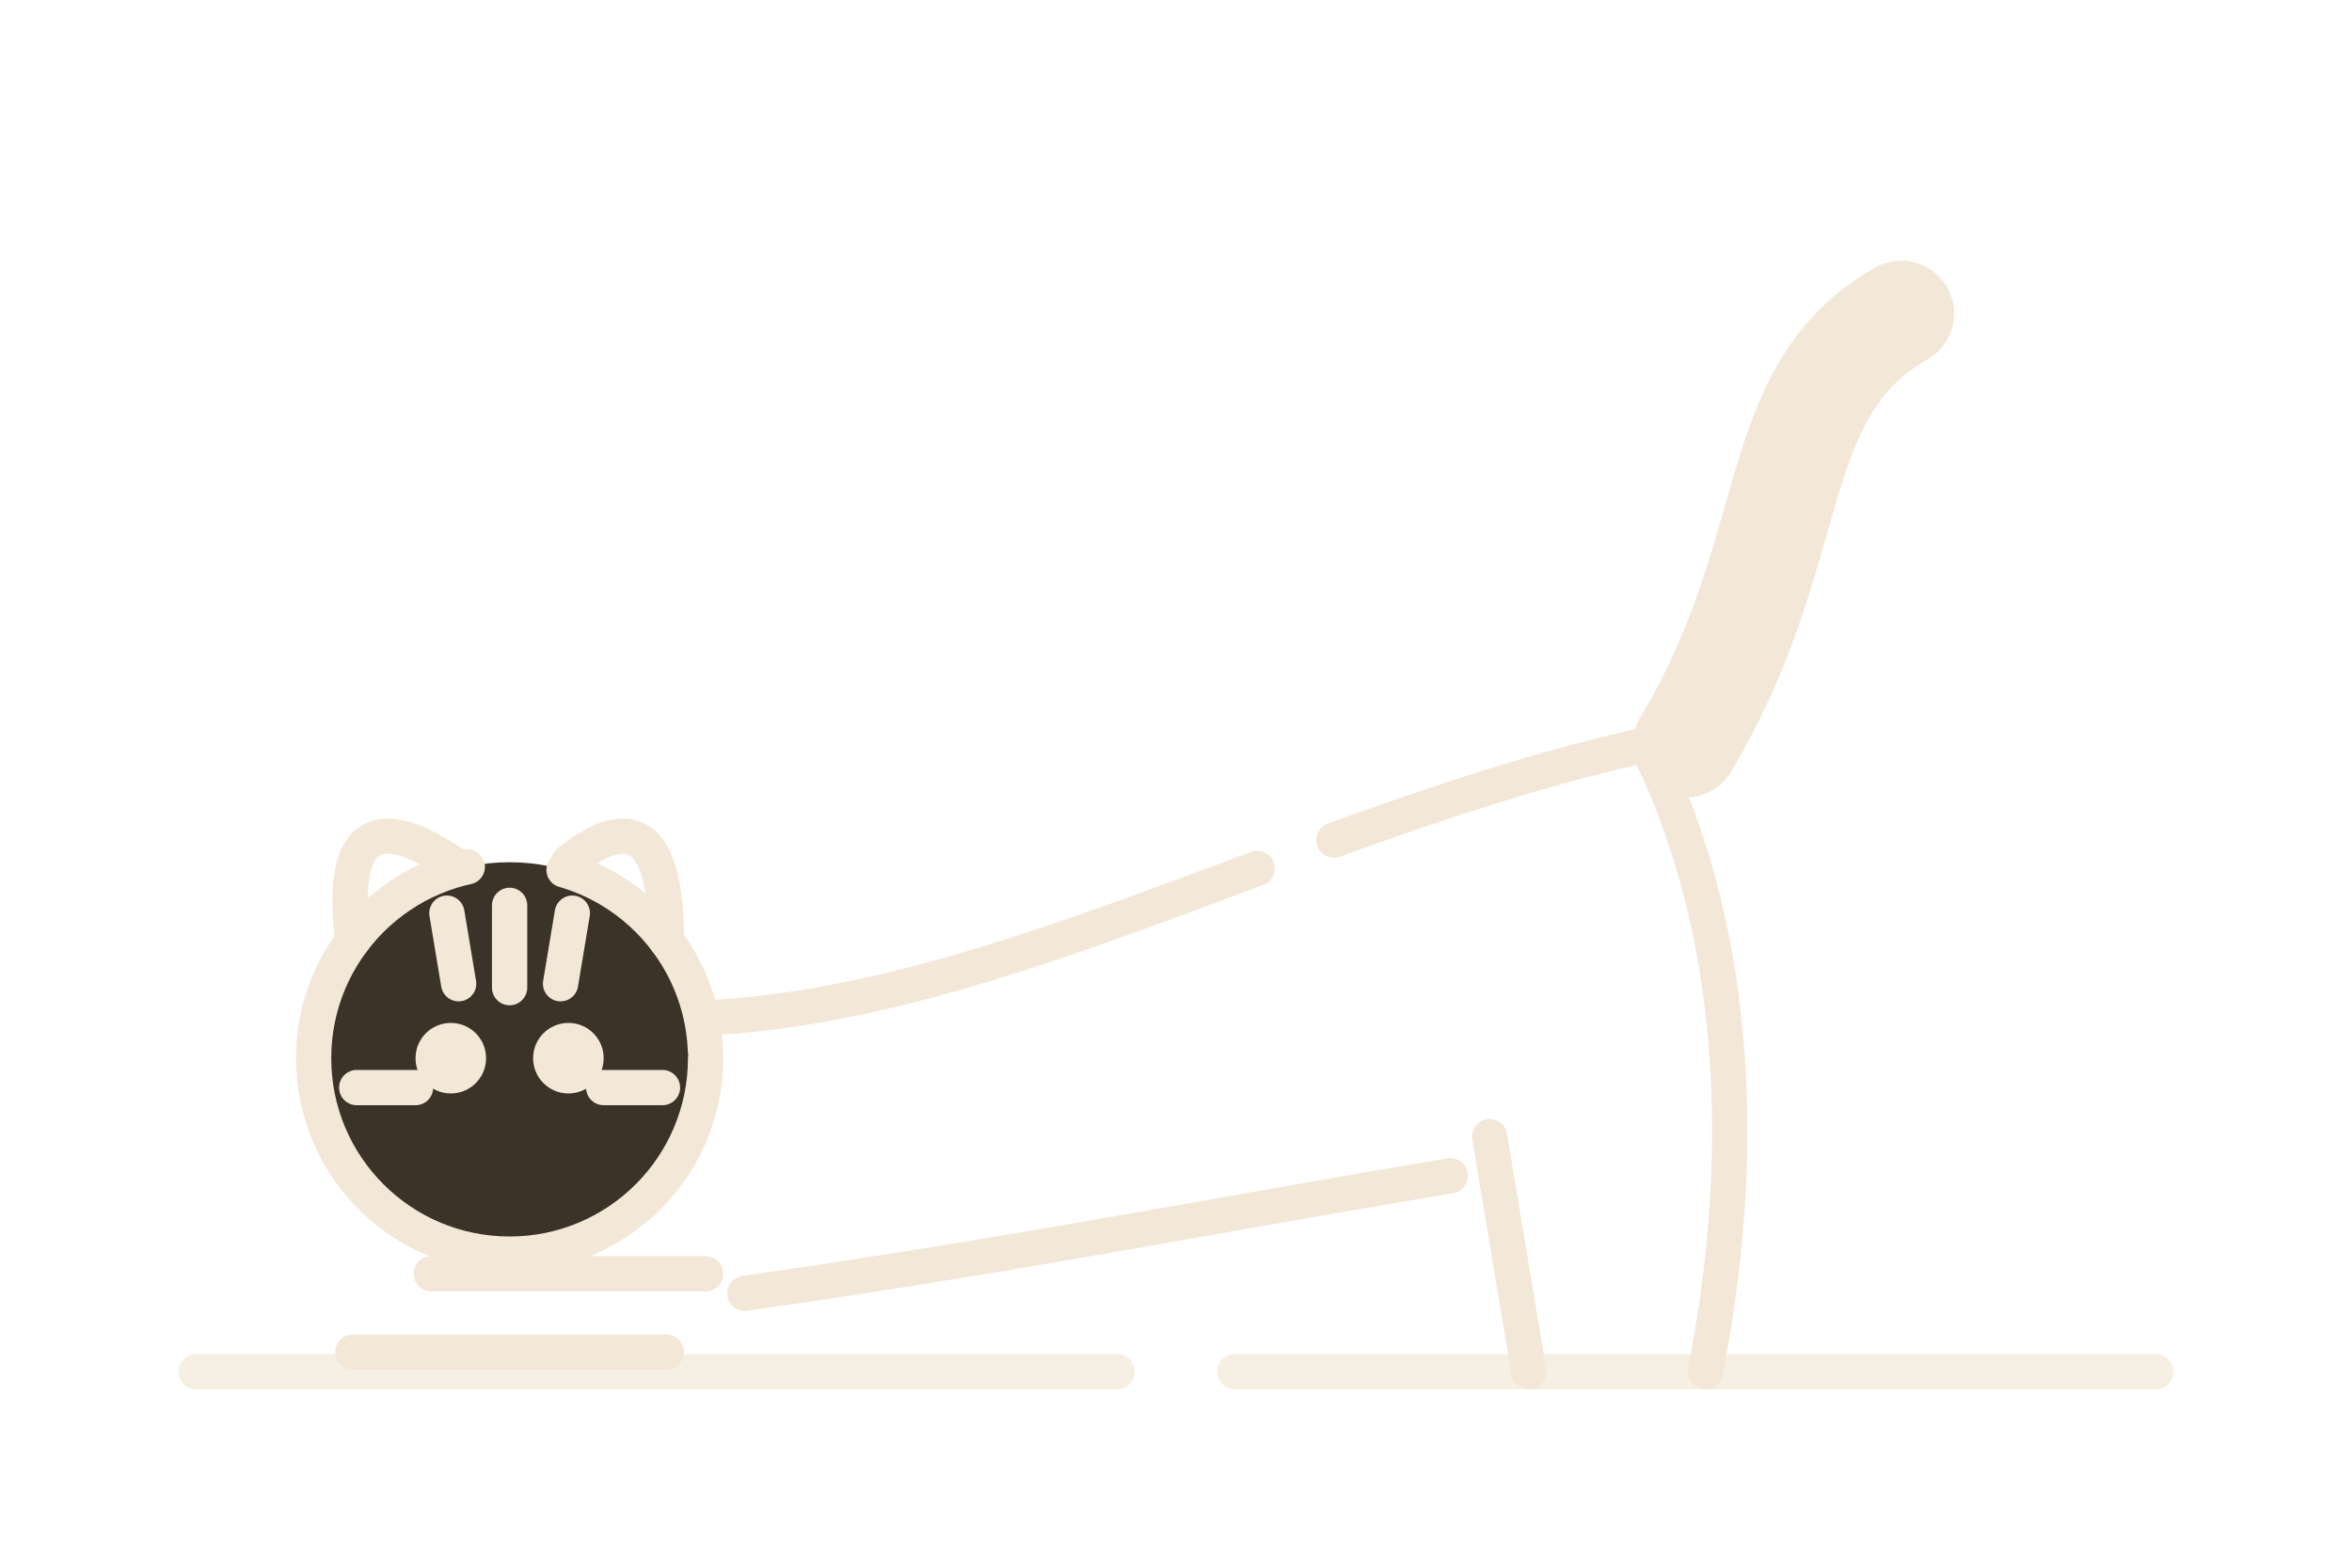
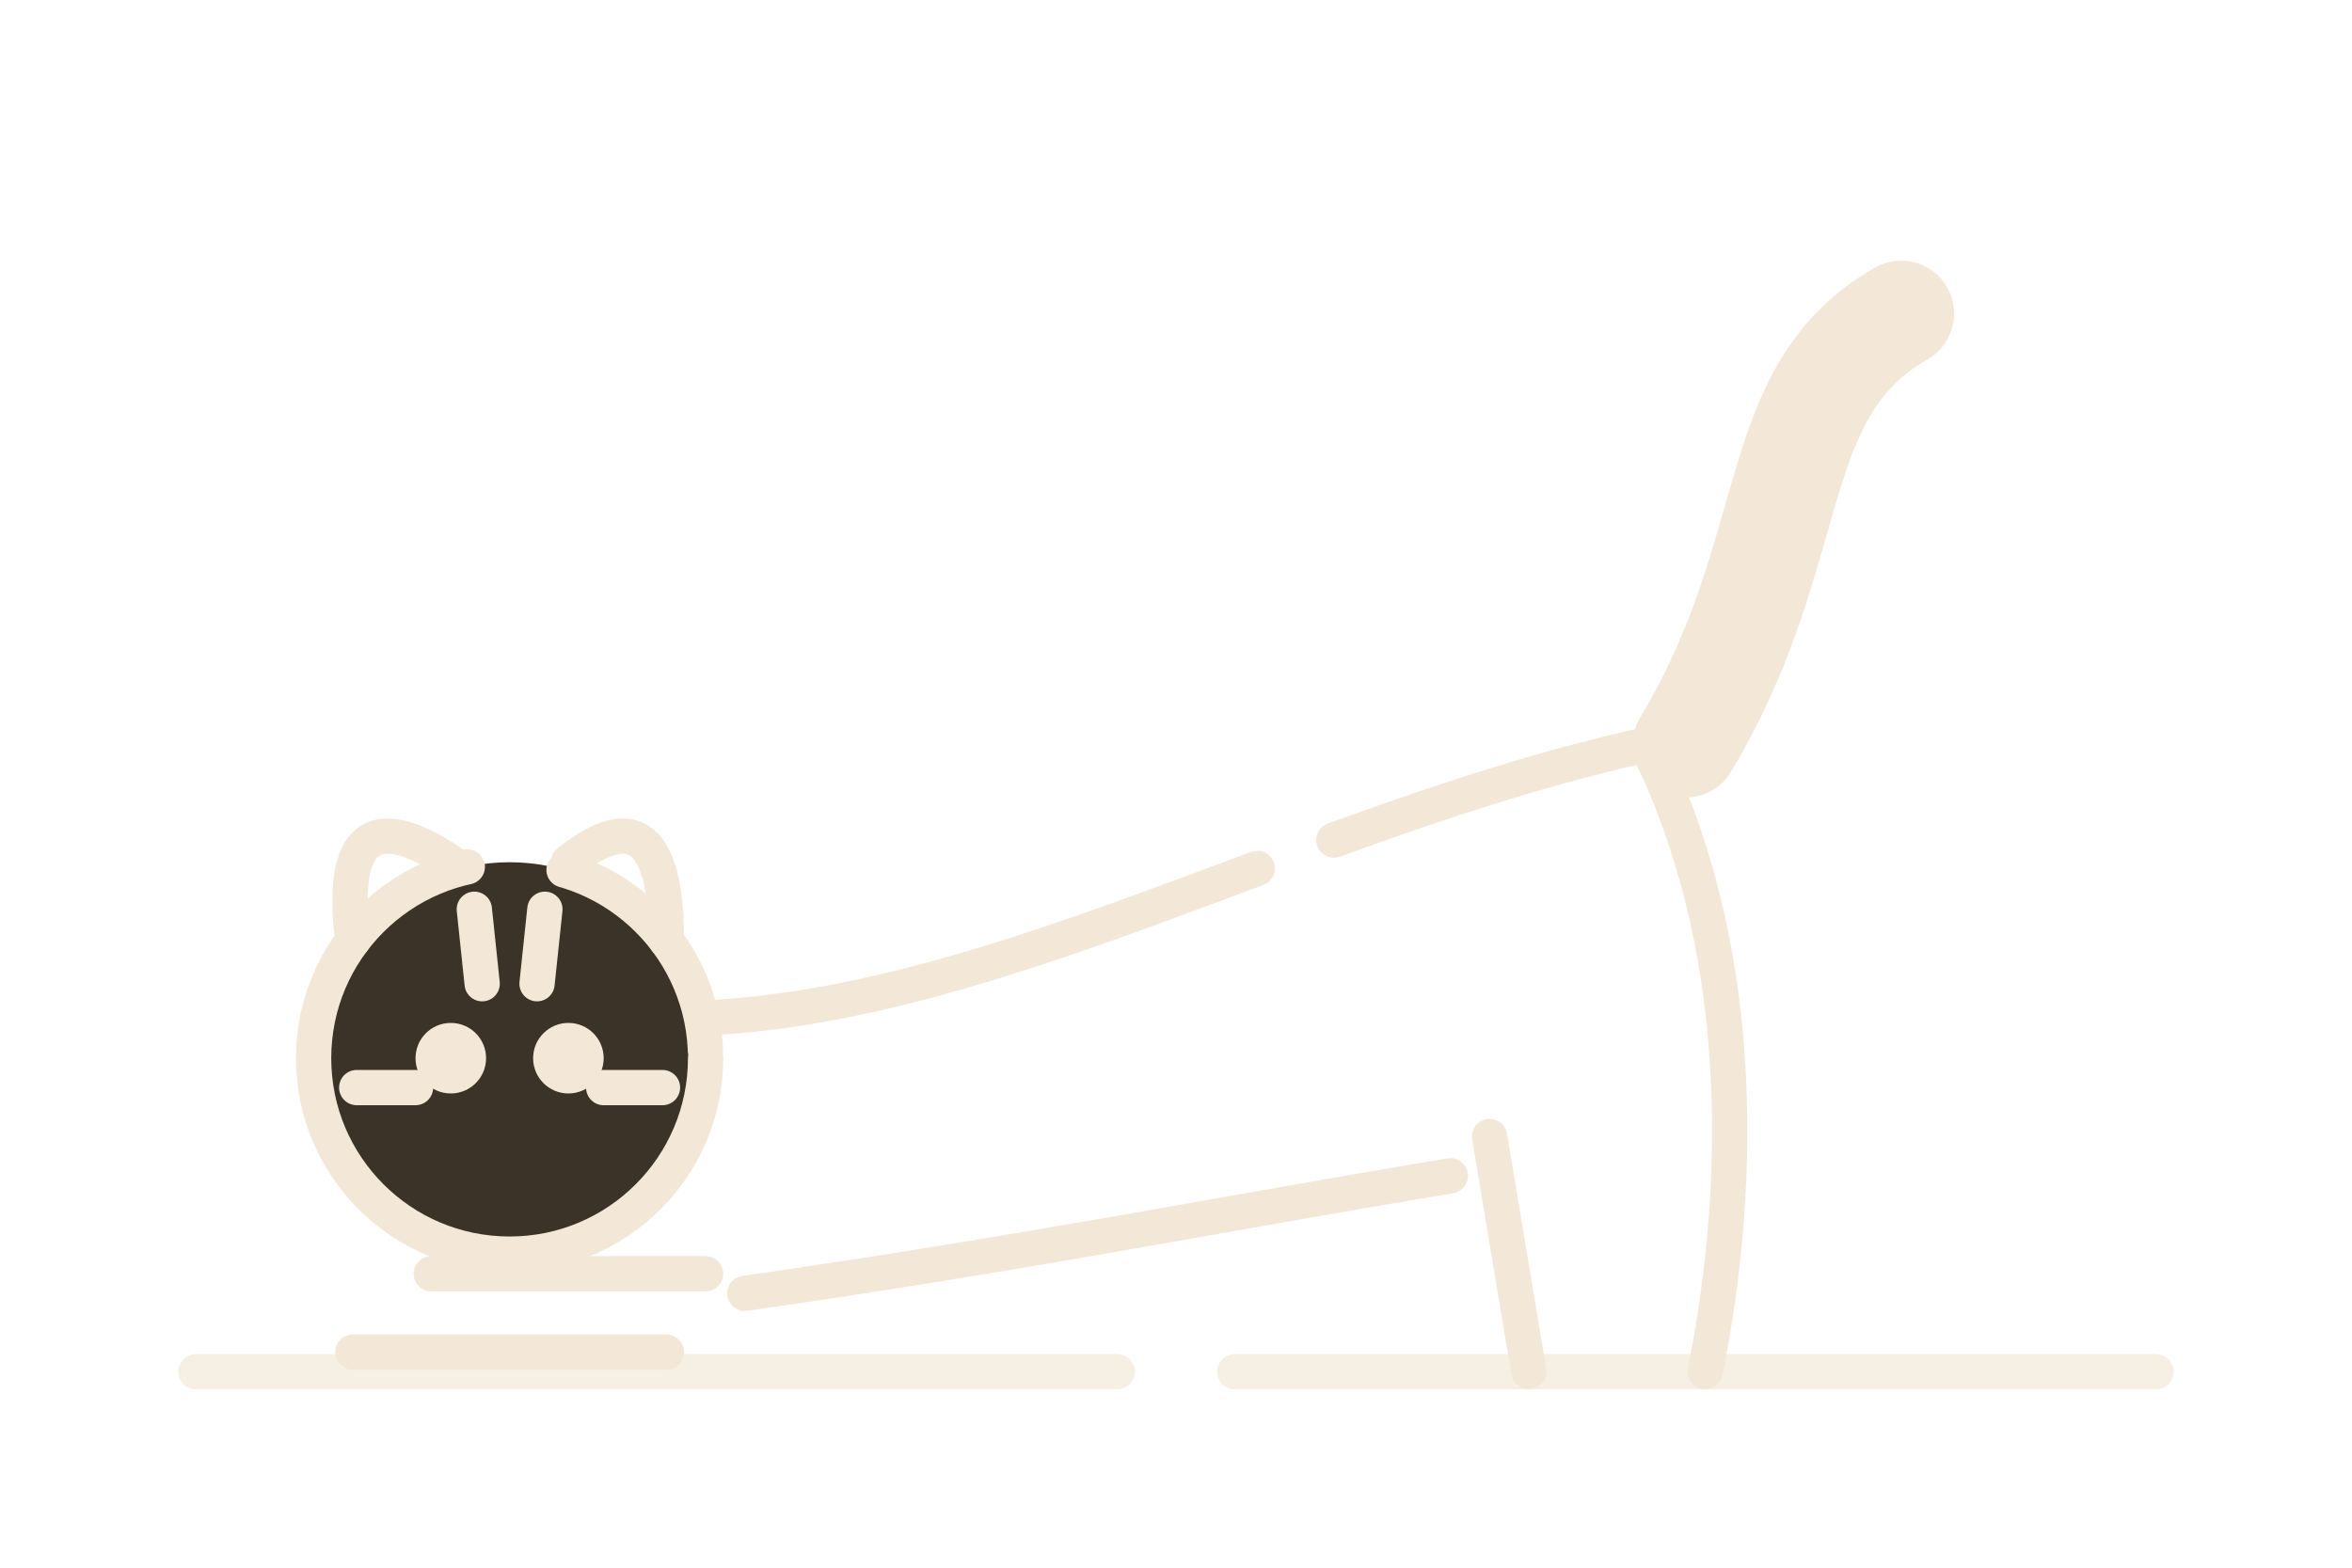
<svg xmlns="http://www.w3.org/2000/svg" viewBox="0 10 120 80" role="img" aria-label="のびる">
  <path d="M10 80 H57 M63 80 H110" fill="none" stroke="#F3E8D8" stroke-width="1.8" stroke-linecap="round" stroke-linejoin="round" stroke-opacity=".7" />
  <path d="M34 62 C50 62 66 52 84 48" fill="none" stroke="#F3E8D8" stroke-width="1.8" stroke-linecap="round" stroke-linejoin="round" stroke-dasharray="31.28 4.17 16.68" />
  <path d="M38 76 C52 74 62 72 74 70" fill="none" stroke="#F3E8D8" stroke-width="1.8" stroke-linecap="round" stroke-linejoin="round" />
  <path d="M84 48 C89 58 89 70 87 80 M76 68 L78 80" fill="none" stroke="#F3E8D8" stroke-width="1.8" stroke-linecap="round" stroke-linejoin="round" />
  <path d="M18 79 H34 M22 75 H36" fill="none" stroke="#F3E8D8" stroke-width="1.8" stroke-linecap="round" stroke-linejoin="round" />
  <g id="tail">
    <path d="M86 48 C92 38 90 30 97 26" fill="none" stroke="#F3E8D8" stroke-width="5.4" stroke-linecap="round" />
  </g>
  <g id="head">
    <circle cx="26" cy="64" r="10" fill="#3B3228" />
-     <path d="M22.8 56.6 l0.6 3.6 M26 56.2 v4.2 M29.2 56.6 l-0.6 3.6" fill="none" stroke="#F3E8D8" stroke-width="1.8" stroke-linecap="round" stroke-linejoin="round" />
+     <path d="M24.2 56.4 l0.4 3.8 M27.8 56.4 l-0.4 3.8" fill="none" stroke="#F3E8D8" stroke-width="1.8" stroke-linecap="round" stroke-linejoin="round" />
    <path d="M18.2 65.5 h3 M33.8 65.5 h-3" fill="none" stroke="#F3E8D8" stroke-width="1.8" stroke-linecap="round" stroke-linejoin="round" />
    <circle cx="26" cy="64" r="10" fill="none" stroke="#F3E8D8" stroke-width="1.8" stroke-linecap="round" stroke-linejoin="round" stroke-dasharray="44.95 4.99 12.49" />
    <path d="M18 58 Q17 50 23 54 M29 54 Q34 50 34 58" fill="none" stroke="#F3E8D8" stroke-width="1.8" stroke-linecap="round" stroke-linejoin="round" />
    <circle cx="23" cy="64" r="1.8" fill="#F3E8D8" />
    <circle cx="29" cy="64" r="1.8" fill="#F3E8D8" />
  </g>
</svg>
